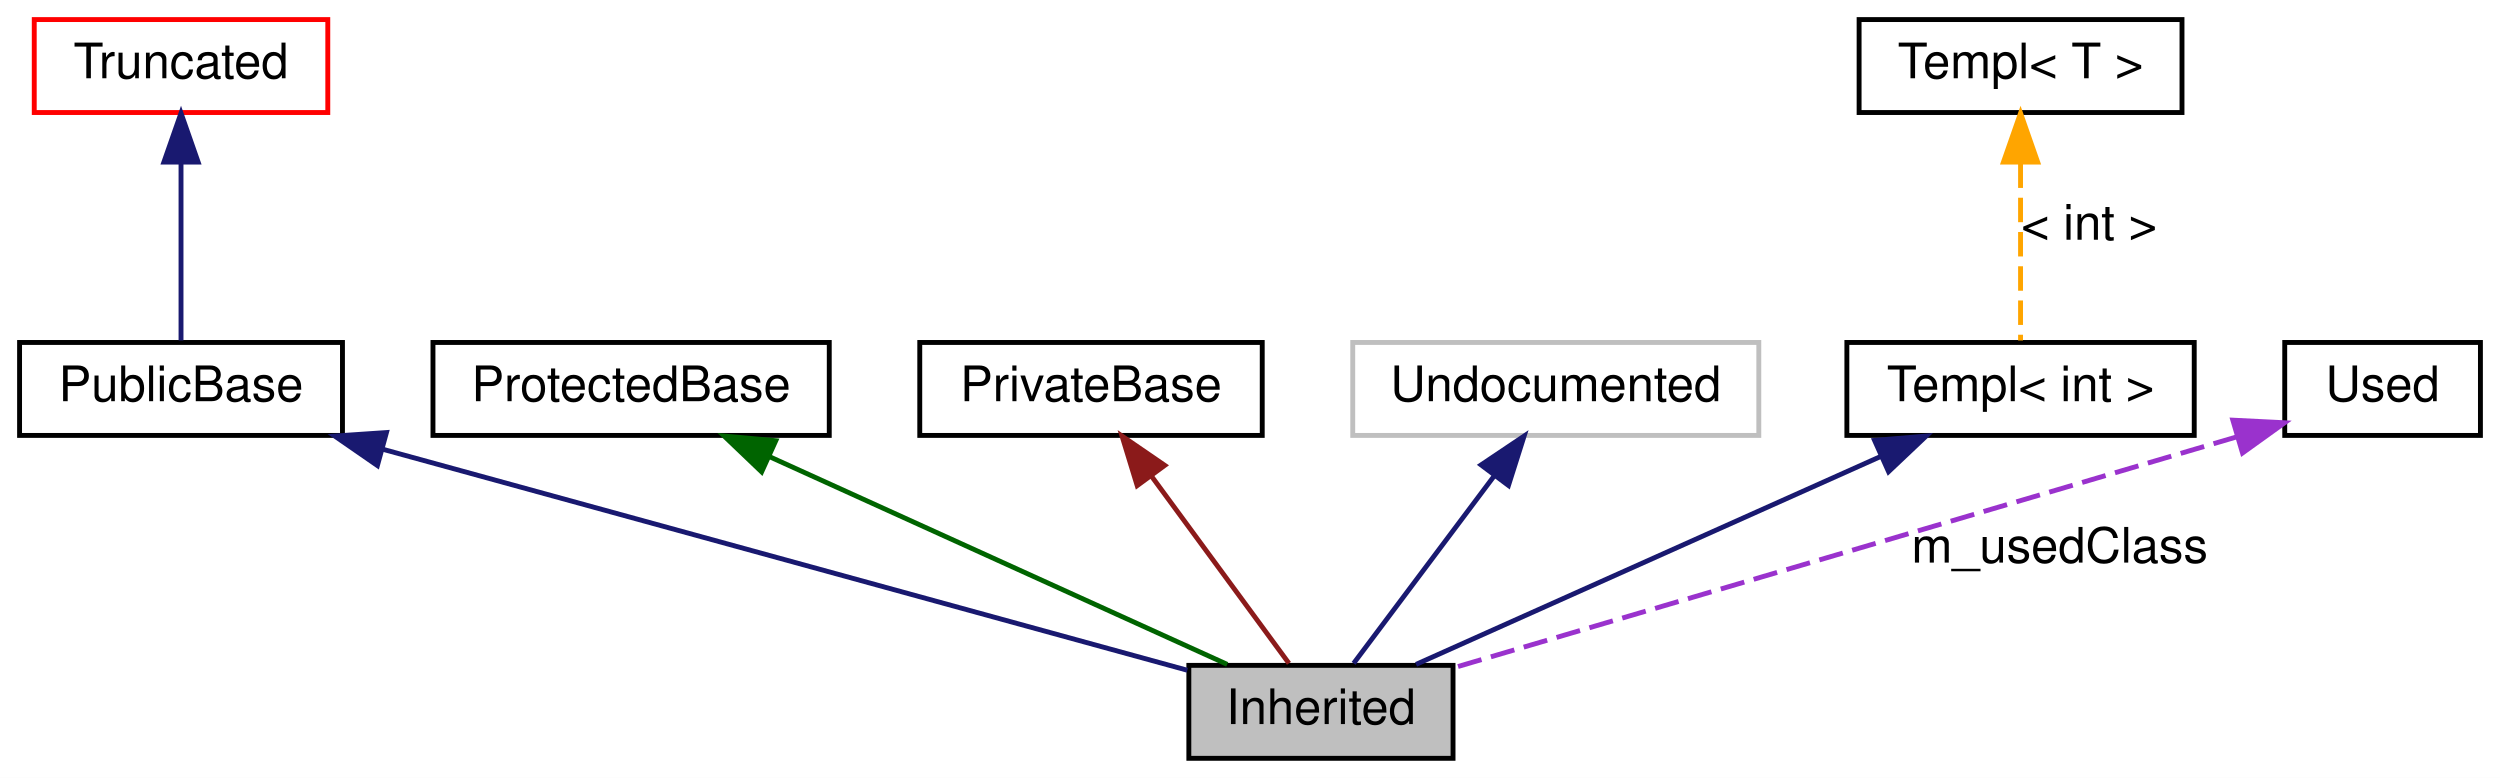
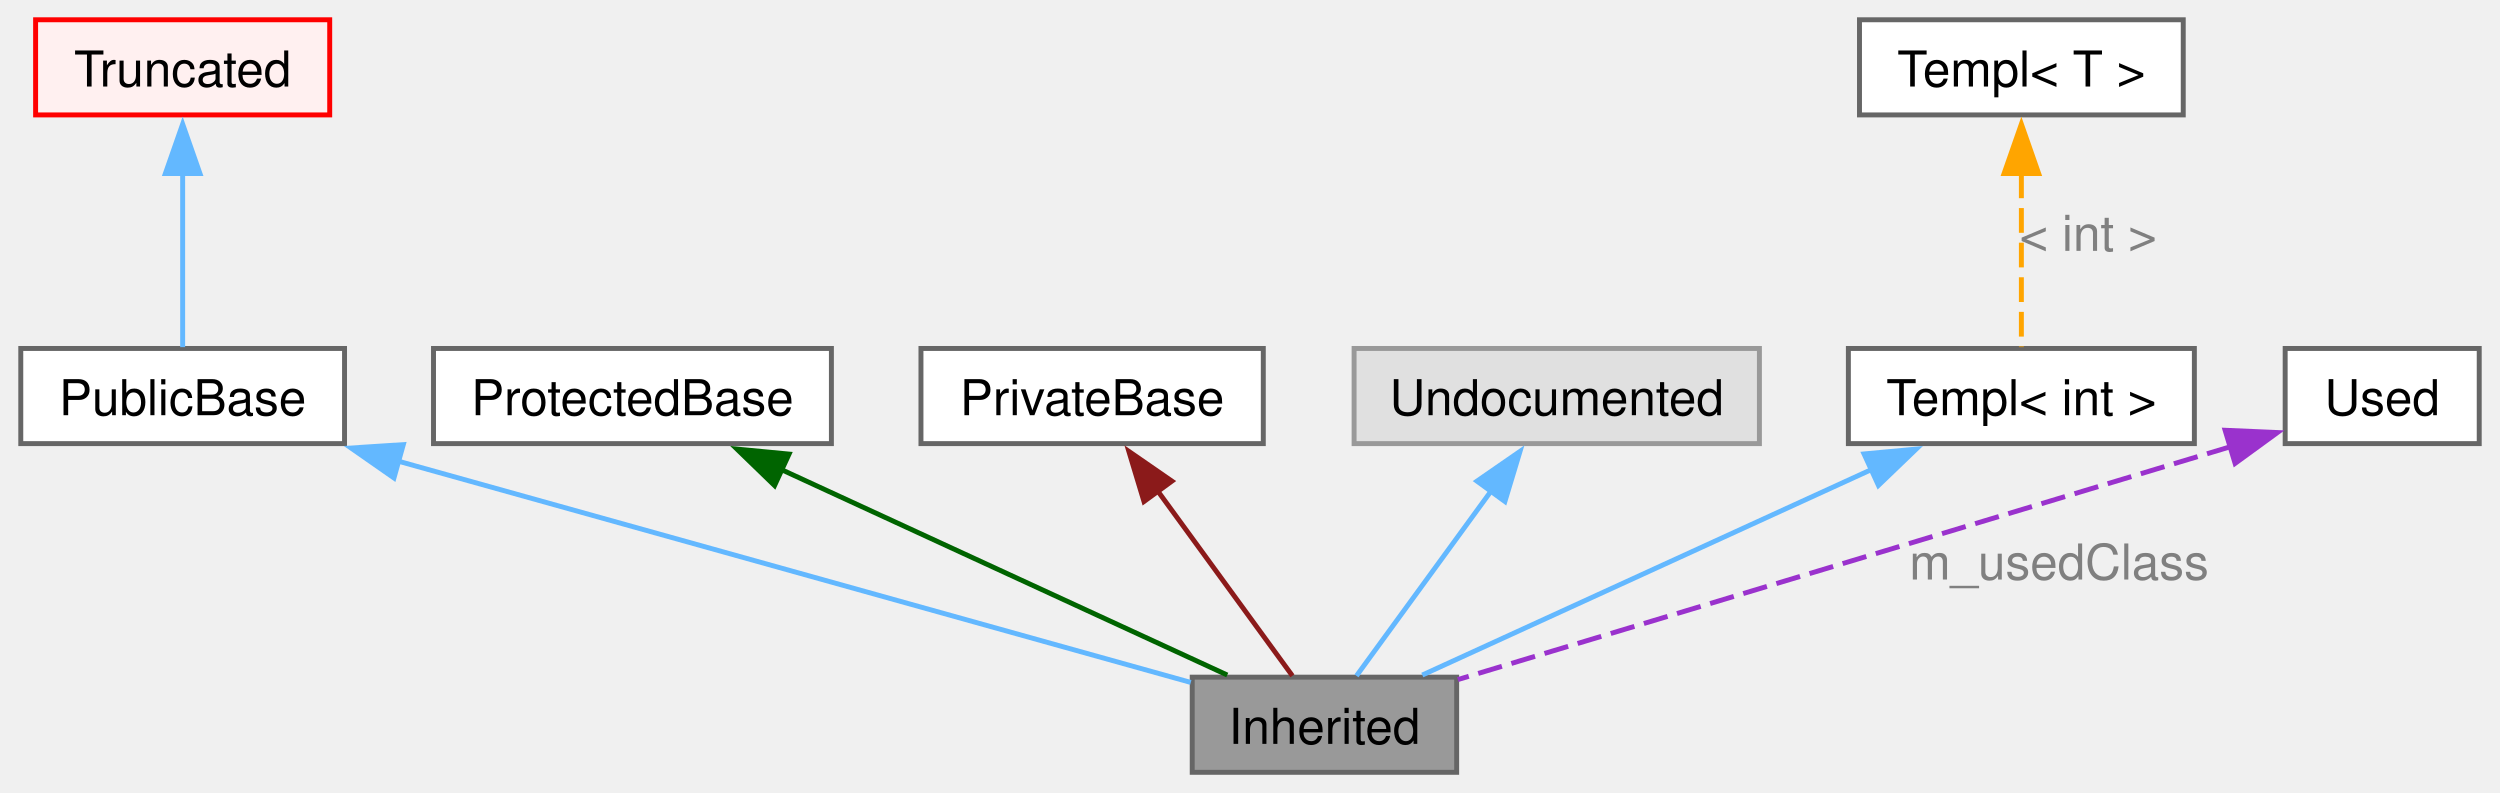
- <svg xmlns="http://www.w3.org/2000/svg" width="511pt" height="159pt" viewBox="0.00 0.00 511.00 159.00">
-   <g id="graph0" class="graph" transform="scale(1 1) rotate(0) translate(4 155)">
-     <polygon fill="white" stroke="transparent" points="-4,4 -4,-155 507,-155 507,4 -4,4" />
-     <g id="node1" class="node">
-       <polygon fill="#bfbfbf" stroke="black" points="293,-19 239,-19 239,0 293,0 293,-19" />
-       <text text-anchor="middle" x="266" y="-7" font-family="Helvetica,sans-Serif" font-size="10.00">Inherited</text>
+ <svg xmlns="http://www.w3.org/2000/svg" xmlns:xlink="http://www.w3.org/1999/xlink" width="505pt" height="160pt" viewBox="0.00 0.00 505.38 160.25">
+   <g id="graph0" class="graph" transform="scale(1 1) rotate(0) translate(4 156.25)">
+     <g id="Node000009" class="node">
+       <g id="a_Node000009">
+         <a xlink:title=" ">
+           <polygon fill="#999999" stroke="#666666" points="290.5,-19.25 237,-19.25 237,0 290.5,0 290.5,-19.25" />
+           <text text-anchor="middle" x="263.75" y="-5.75" font-family="Helvetica,sans-Serif" font-size="10.00">Inherited</text>
+         </a>
+       </g>
    </g>
-     <g id="node2" class="node">
-       <polygon fill="none" stroke="black" points="66,-85 0,-85 0,-66 66,-66 66,-85" />
-       <text text-anchor="middle" x="33" y="-73" font-family="Helvetica,sans-Serif" font-size="10.00">PublicBase</text>
+     <g id="Node000010" class="node">
+       <g id="a_Node000010">
+         <a xlink:title=" ">
+           <polygon fill="white" stroke="#666666" points="65.5,-85.75 0,-85.75 0,-66.5 65.5,-66.5 65.5,-85.75" />
+           <text text-anchor="middle" x="32.75" y="-72.25" font-family="Helvetica,sans-Serif" font-size="10.00">PublicBase</text>
+         </a>
+       </g>
    </g>
    <g id="edge1" class="edge">
-       <path fill="none" stroke="midnightblue" d="M74.07,-63.22C121.46,-50.2 198.08,-29.16 238.69,-18" />
-       <polygon fill="midnightblue" stroke="midnightblue" points="73.14,-59.84 64.42,-65.87 74.99,-66.59 73.14,-59.84" />
+       <g id="a_edge1">
+         <a xlink:title=" ">
+           <path fill="none" stroke="#63b8ff" d="M76.15,-63.01C123.32,-49.84 197.21,-29.21 236.71,-18.18" />
+           <polygon fill="#63b8ff" stroke="#63b8ff" points="75.5,-59.55 66.81,-65.61 77.39,-66.3 75.5,-59.55" />
+         </a>
+       </g>
    </g>
-     <g id="node3" class="node">
-       <polygon fill="none" stroke="red" points="63,-151 3,-151 3,-132 63,-132 63,-151" />
-       <text text-anchor="middle" x="33" y="-139" font-family="Helvetica,sans-Serif" font-size="10.00">Truncated</text>
+     <g id="Node000011" class="node">
+       <g id="a_Node000011">
+         <a xlink:title=" ">
+           <polygon fill="#fff0f0" stroke="red" points="62.5,-152.25 3,-152.25 3,-133 62.5,-133 62.5,-152.25" />
+           <text text-anchor="middle" x="32.75" y="-138.75" font-family="Helvetica,sans-Serif" font-size="10.00">Truncated</text>
+         </a>
+       </g>
    </g>
    <g id="edge2" class="edge">
-       <path fill="none" stroke="midnightblue" d="M33,-121.58C33,-109.63 33,-94.72 33,-85.41" />
-       <polygon fill="midnightblue" stroke="midnightblue" points="29.5,-121.87 33,-131.87 36.5,-121.87 29.5,-121.87" />
+       <g id="a_edge2">
+         <a xlink:title=" ">
+           <path fill="none" stroke="#63b8ff" d="M32.75,-121.15C32.75,-109.32 32.75,-95.04 32.75,-86.02" />
+           <polygon fill="#63b8ff" stroke="#63b8ff" points="29.25,-121.14 32.75,-131.14 36.25,-121.14 29.25,-121.14" />
+         </a>
+       </g>
    </g>
    <g id="node4" class="node">
-       <polygon fill="none" stroke="black" points="165.5,-85 84.5,-85 84.5,-66 165.5,-66 165.5,-85" />
-       <text text-anchor="middle" x="125" y="-73" font-family="Helvetica,sans-Serif" font-size="10.00">ProtectedBase</text>
+       <g id="a_node4">
+         <a xlink:title=" ">
+           <polygon fill="white" stroke="#666666" points="164,-85.75 83.5,-85.75 83.5,-66.5 164,-66.5 164,-85.75" />
+           <text text-anchor="middle" x="123.75" y="-72.25" font-family="Helvetica,sans-Serif" font-size="10.00">ProtectedBase</text>
+         </a>
+       </g>
    </g>
    <g id="edge3" class="edge">
-       <path fill="none" stroke="darkgreen" d="M153.21,-61.69C181,-49.08 222.69,-30.16 246.84,-19.2" />
-       <polygon fill="darkgreen" stroke="darkgreen" points="151.68,-58.55 144.02,-65.87 154.57,-64.92 151.68,-58.55" />
+       <g id="a_edge3">
+         <a xlink:title=" ">
+           <path fill="none" stroke="darkgreen" d="M153.67,-61.34C180.99,-48.75 220.58,-30.51 244.09,-19.68" />
+           <polygon fill="darkgreen" stroke="darkgreen" points="152.5,-58.02 144.89,-65.39 155.43,-64.38 152.5,-58.02" />
+         </a>
+       </g>
    </g>
    <g id="node5" class="node">
-       <polygon fill="none" stroke="black" points="254,-85 184,-85 184,-66 254,-66 254,-85" />
-       <text text-anchor="middle" x="219" y="-73" font-family="Helvetica,sans-Serif" font-size="10.00">PrivateBase</text>
+       <g id="a_node5">
+         <a xlink:title=" ">
+           <polygon fill="white" stroke="#666666" points="251.38,-85.75 182.12,-85.75 182.12,-66.5 251.38,-66.5 251.38,-85.75" />
+           <text text-anchor="middle" x="216.75" y="-72.25" font-family="Helvetica,sans-Serif" font-size="10.00">PrivateBase</text>
+         </a>
+       </g>
    </g>
    <g id="edge4" class="edge">
-       <path fill="none" stroke="#8b1a1a" d="M231.29,-57.77C240.3,-45.49 252.2,-29.3 259.46,-19.41" />
-       <polygon fill="#8b1a1a" stroke="#8b1a1a" points="228.44,-55.74 225.34,-65.87 234.08,-59.88 228.44,-55.74" />
+       <g id="a_edge4">
+         <a xlink:title=" ">
+           <path fill="none" stroke="#8b1a1a" d="M230.05,-56.88C238.95,-44.66 250.28,-29.11 257.27,-19.52" />
+           <polygon fill="#8b1a1a" stroke="#8b1a1a" points="227.24,-54.79 224.18,-64.93 232.89,-58.91 227.24,-54.79" />
+         </a>
+       </g>
    </g>
-     <g id="node6" class="node">
-       <polygon fill="none" stroke="#bfbfbf" points="355.5,-85 272.5,-85 272.5,-66 355.5,-66 355.5,-85" />
-       <text text-anchor="middle" x="314" y="-73" font-family="Helvetica,sans-Serif" font-size="10.00">Undocumented</text>
+     <g id="Node000015" class="node">
+       <g id="a_Node000015">
+         <a xlink:title=" ">
+           <polygon fill="#e0e0e0" stroke="#999999" points="351.75,-85.75 269.75,-85.75 269.75,-66.5 351.75,-66.5 351.75,-85.75" />
+           <text text-anchor="middle" x="310.75" y="-72.25" font-family="Helvetica,sans-Serif" font-size="10.00">Undocumented</text>
+         </a>
+       </g>
    </g>
    <g id="edge5" class="edge">
-       <path fill="none" stroke="midnightblue" d="M301.45,-57.77C292.24,-45.49 280.1,-29.3 272.68,-19.41" />
-       <polygon fill="midnightblue" stroke="midnightblue" points="298.73,-59.97 307.53,-65.87 304.33,-55.77 298.73,-59.97" />
+       <g id="a_edge5">
+         <a xlink:title=" ">
+           <path fill="none" stroke="#63b8ff" d="M297.45,-56.88C288.55,-44.66 277.22,-29.11 270.23,-19.52" />
+           <polygon fill="#63b8ff" stroke="#63b8ff" points="294.61,-58.91 303.32,-64.93 300.26,-54.79 294.61,-58.91" />
+         </a>
+       </g>
    </g>
    <g id="node7" class="node">
-       <polygon fill="none" stroke="black" points="444.5,-85 373.5,-85 373.5,-66 444.5,-66 444.5,-85" />
-       <text text-anchor="middle" x="409" y="-73" font-family="Helvetica,sans-Serif" font-size="10.00">Templ&lt; int &gt;</text>
+       <g id="a_node7">
+         <a xlink:title=" ">
+           <polygon fill="white" stroke="#666666" points="439.75,-85.75 369.75,-85.75 369.75,-66.5 439.75,-66.5 439.75,-85.75" />
+           <text text-anchor="middle" x="404.75" y="-72.25" font-family="Helvetica,sans-Serif" font-size="10.00">Templ&lt; int &gt;</text>
+         </a>
+       </g>
    </g>
    <g id="edge6" class="edge">
-       <path fill="none" stroke="midnightblue" d="M380.39,-61.69C352.2,-49.08 309.92,-30.16 285.44,-19.2" />
-       <polygon fill="midnightblue" stroke="midnightblue" points="379.16,-64.98 389.71,-65.87 382.02,-58.59 379.16,-64.98" />
+       <g id="a_edge6">
+         <a xlink:title=" ">
+           <path fill="none" stroke="#63b8ff" d="M374.61,-61.34C347.1,-48.75 307.23,-30.51 283.55,-19.68" />
+           <polygon fill="#63b8ff" stroke="#63b8ff" points="372.92,-64.41 383.47,-65.39 375.83,-58.05 372.92,-64.41" />
+         </a>
+       </g>
    </g>
    <g id="node8" class="node">
-       <polygon fill="none" stroke="black" points="442,-151 376,-151 376,-132 442,-132 442,-151" />
-       <text text-anchor="middle" x="409" y="-139" font-family="Helvetica,sans-Serif" font-size="10.00">Templ&lt; T &gt;</text>
+       <g id="a_node8">
+         <a xlink:title=" ">
+           <polygon fill="white" stroke="#666666" points="437.5,-152.25 372,-152.25 372,-133 437.5,-133 437.5,-152.25" />
+           <text text-anchor="middle" x="404.75" y="-138.75" font-family="Helvetica,sans-Serif" font-size="10.00">Templ&lt; T &gt;</text>
+         </a>
+       </g>
    </g>
    <g id="edge7" class="edge">
-       <path fill="none" stroke="orange" stroke-dasharray="5,2" d="M409,-121.58C409,-109.63 409,-94.72 409,-85.41" />
-       <polygon fill="orange" stroke="orange" points="405.5,-121.87 409,-131.87 412.5,-121.87 405.5,-121.87" />
-       <text text-anchor="middle" x="423" y="-106" font-family="Helvetica,sans-Serif" font-size="10.00">&lt; int &gt;</text>
+       <g id="a_edge7">
+         <a xlink:title=" ">
+           <path fill="none" stroke="orange" stroke-dasharray="5,2" d="M404.75,-121.15C404.75,-109.32 404.75,-95.04 404.75,-86.02" />
+           <polygon fill="orange" stroke="orange" points="401.25,-121.14 404.75,-131.14 408.25,-121.14 401.25,-121.14" />
+         </a>
+       </g>
+       <text text-anchor="middle" x="418.25" y="-105.5" font-family="Helvetica,sans-Serif" font-size="10.00" fill="grey">&lt; int &gt;</text>
    </g>
    <g id="node9" class="node">
-       <polygon fill="none" stroke="black" points="503,-85 463,-85 463,-66 503,-66 503,-85" />
-       <text text-anchor="middle" x="483" y="-73" font-family="Helvetica,sans-Serif" font-size="10.00">Used</text>
+       <g id="a_node9">
+         <a xlink:title=" ">
+           <polygon fill="white" stroke="#666666" points="497.38,-85.75 458.12,-85.75 458.12,-66.5 497.38,-66.5 497.38,-85.75" />
+           <text text-anchor="middle" x="477.75" y="-72.25" font-family="Helvetica,sans-Serif" font-size="10.00">Used</text>
+         </a>
+       </g>
    </g>
    <g id="edge8" class="edge">
-       <path fill="none" stroke="#9a32cd" stroke-dasharray="5,2" d="M453.24,-65.72C410.88,-53.23 333.82,-30.5 293.02,-18.47" />
-       <polygon fill="#9a32cd" stroke="#9a32cd" points="452.39,-69.12 462.97,-68.59 454.37,-62.41 452.39,-69.12" />
-       <text text-anchor="middle" x="417" y="-40" font-family="Helvetica,sans-Serif" font-size="10.00">m_usedClass</text>
+       <g id="a_edge8">
+         <a xlink:title=" ">
+           <path fill="none" stroke="#9a32cd" stroke-dasharray="5,2" d="M447.1,-65.89C405.19,-53.25 330.65,-30.79 290.74,-18.76" />
+           <polygon fill="#9a32cd" stroke="#9a32cd" points="445.97,-69.2 456.55,-68.74 447.99,-62.5 445.97,-69.2" />
+         </a>
+       </g>
+       <text text-anchor="middle" x="412.38" y="-39" font-family="Helvetica,sans-Serif" font-size="10.00" fill="grey">m_usedClass</text>
    </g>
  </g>
</svg>
